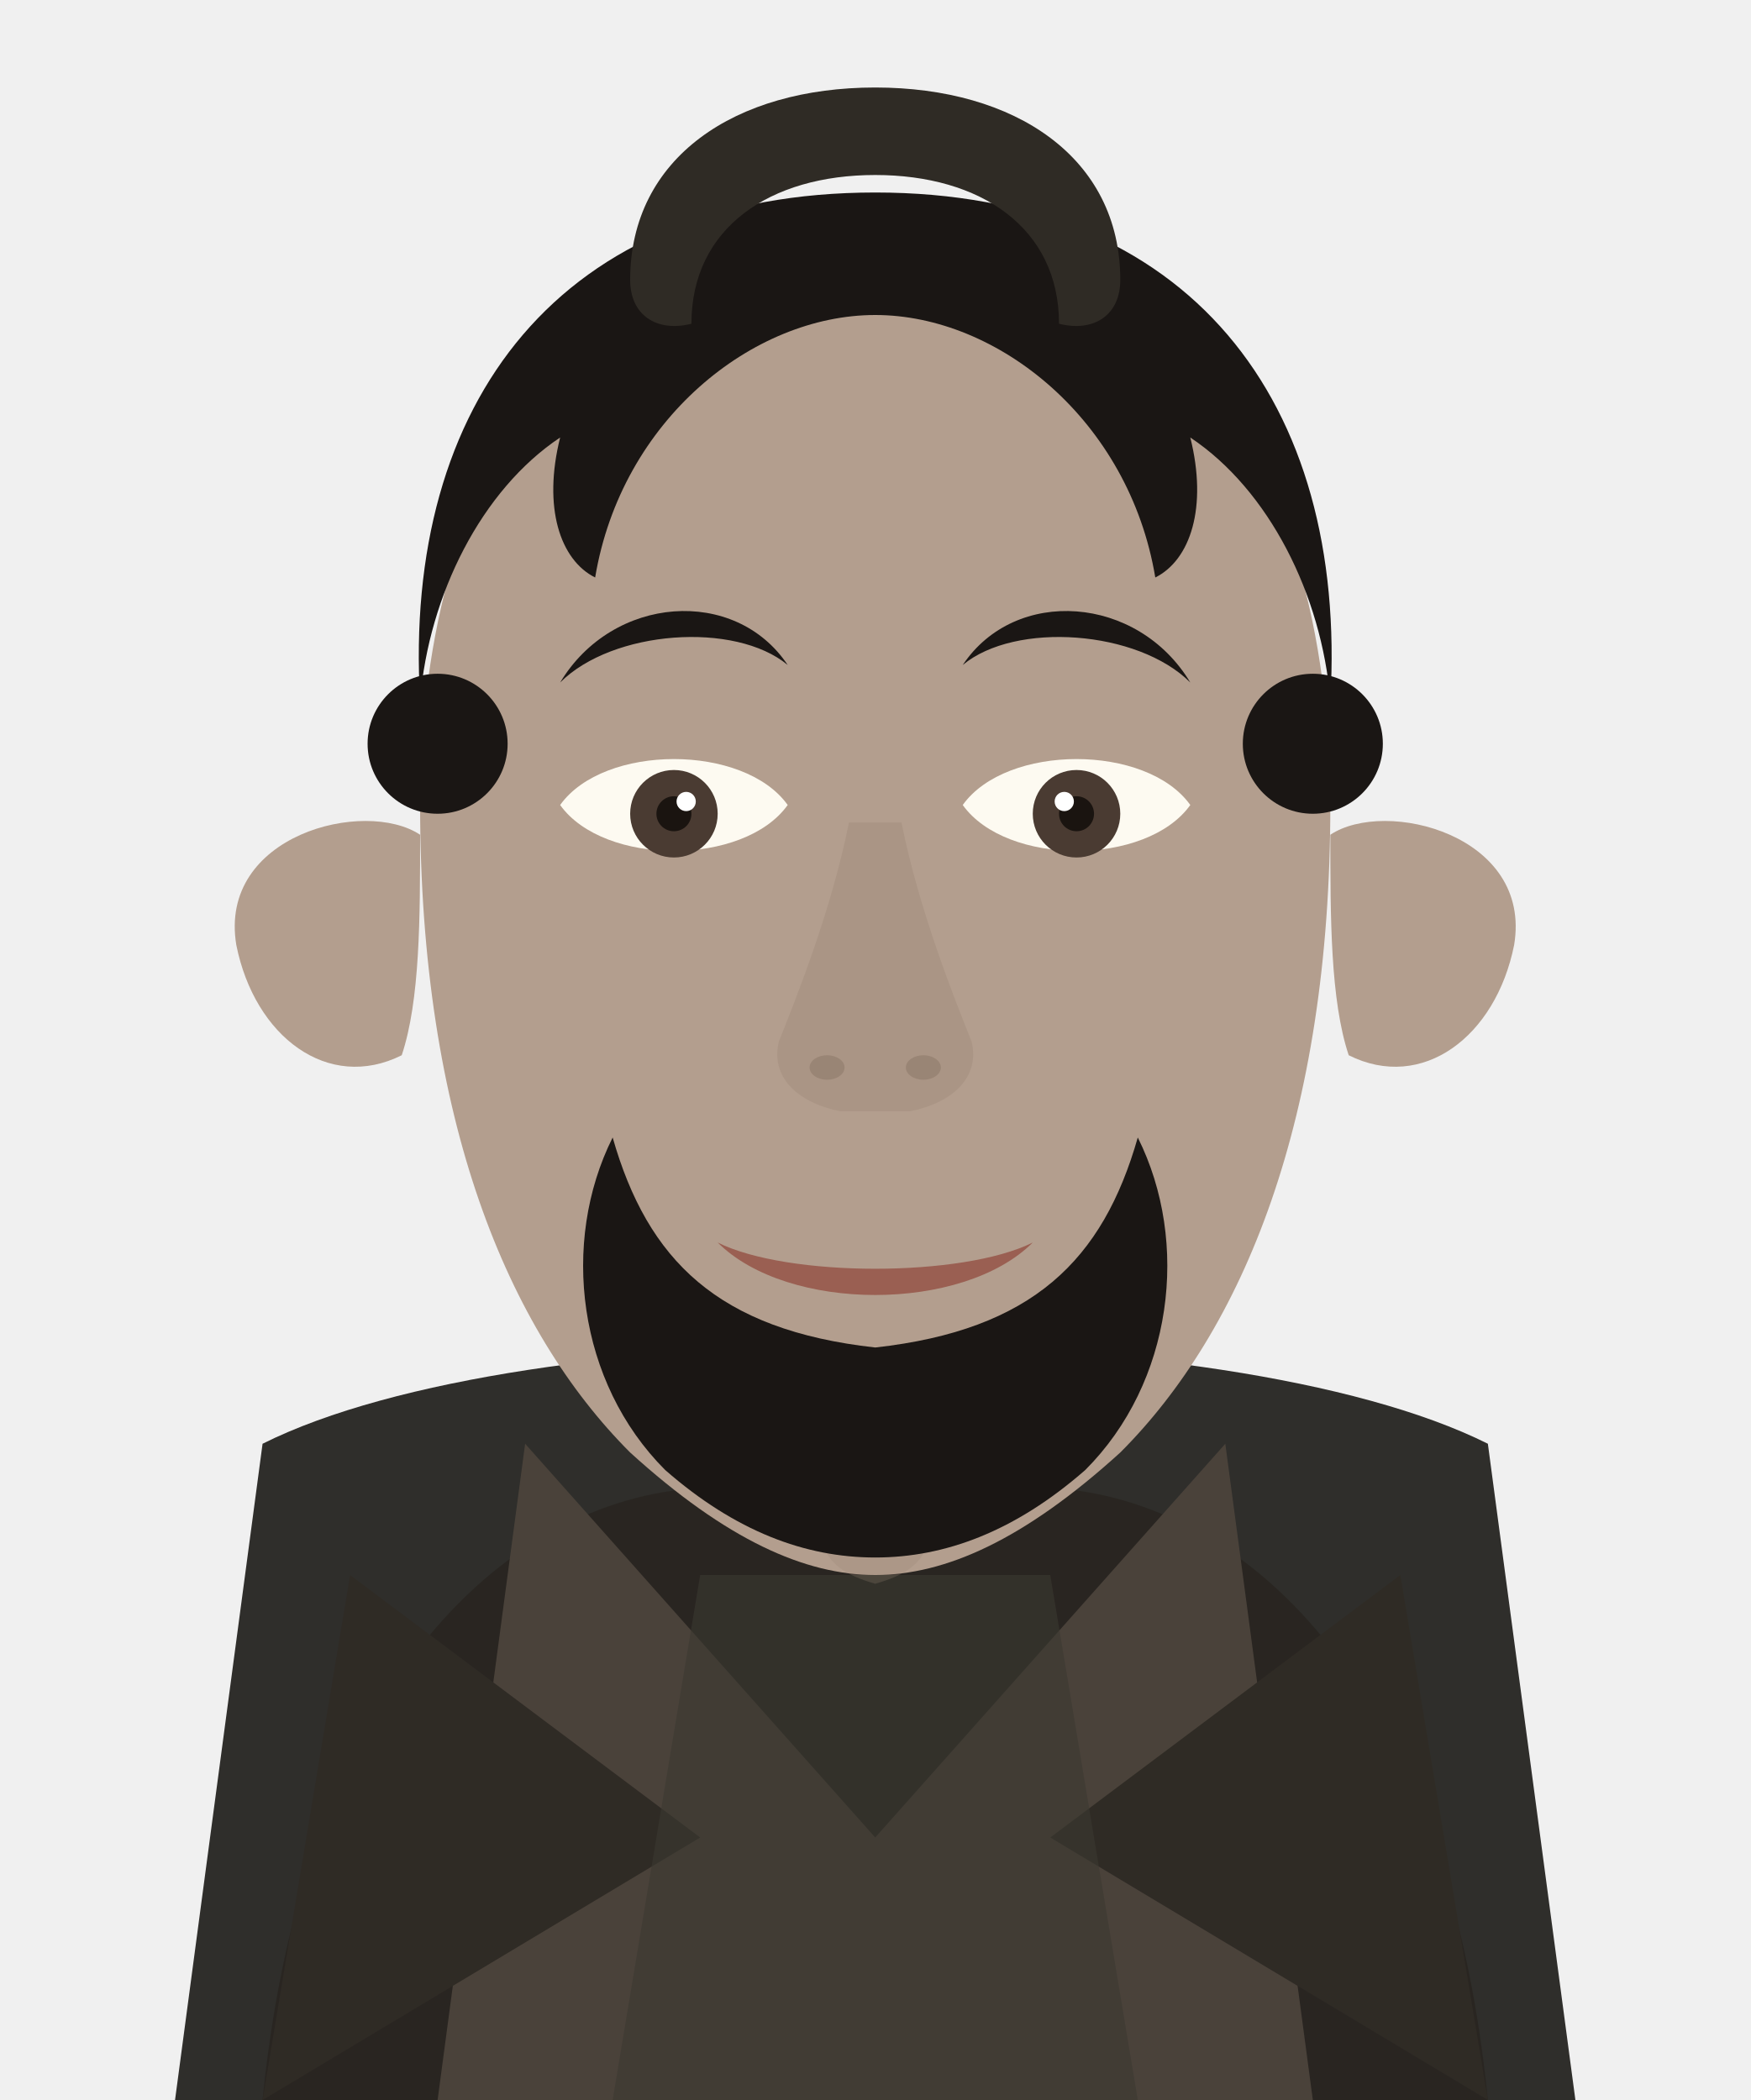
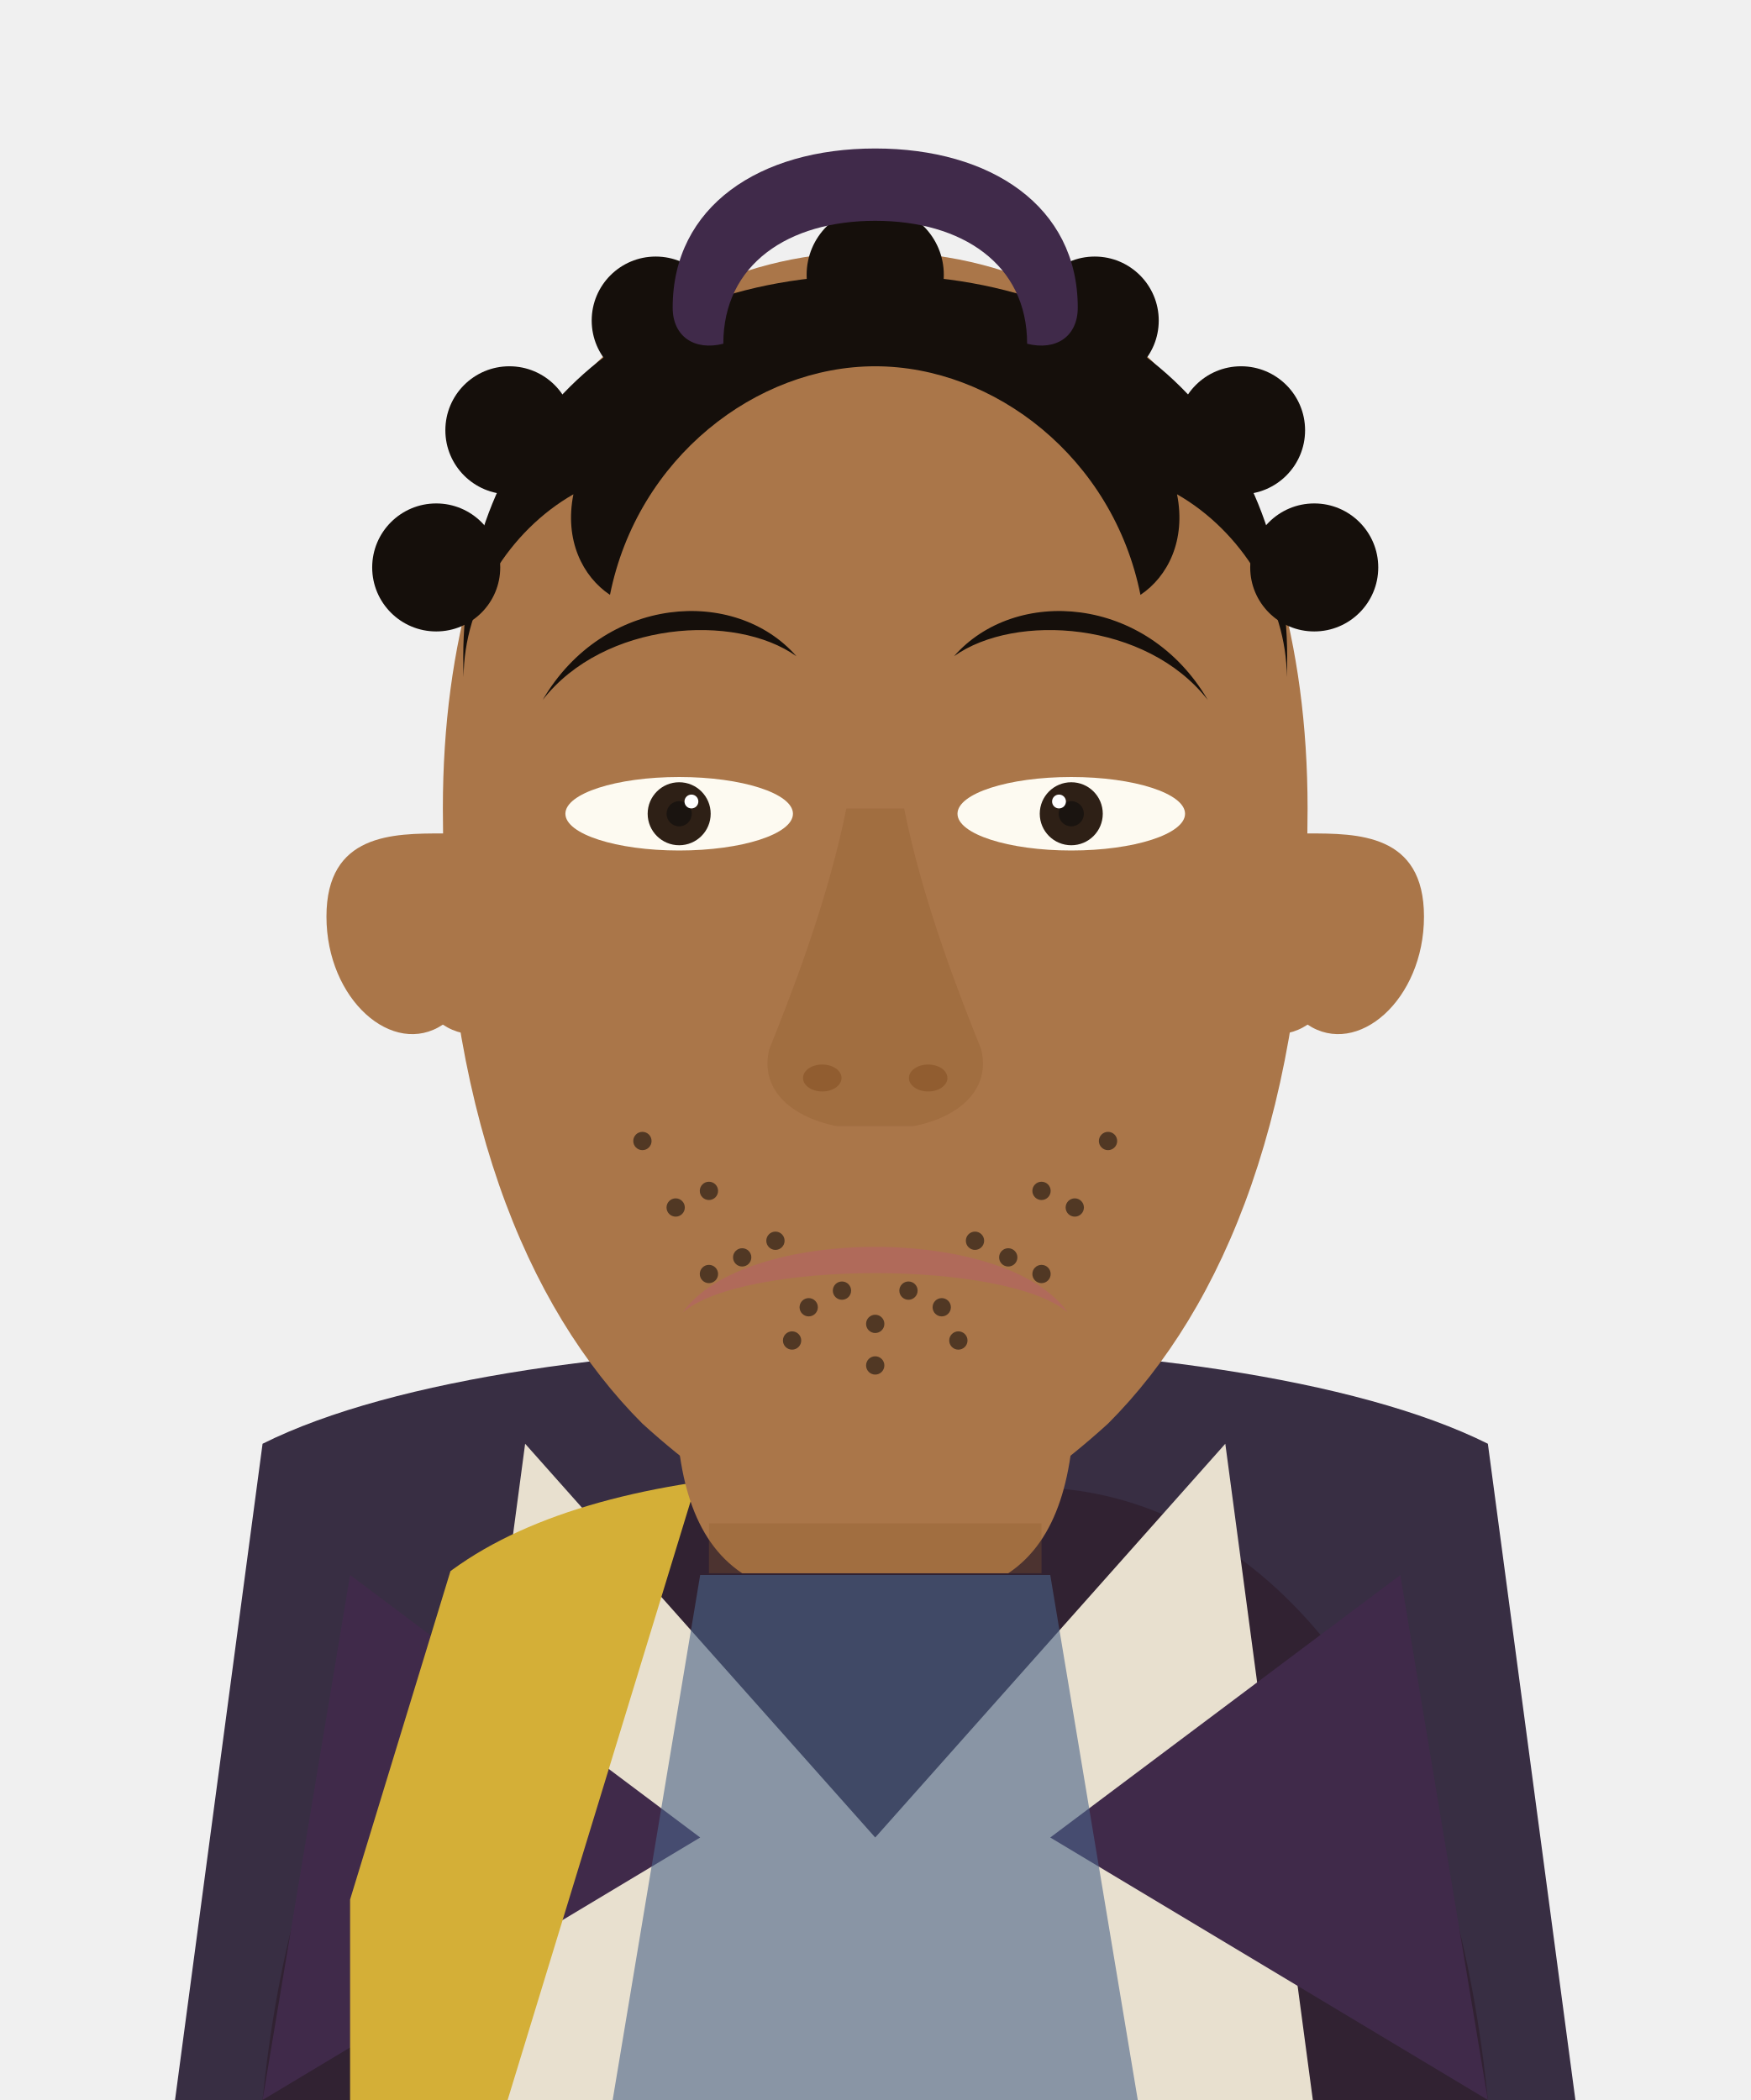
<svg xmlns="http://www.w3.org/2000/svg" viewBox="0 0 200 240" width="100%" height="100%">
-   <path d="M82,145 L82,185 C90,195 110,195 118,185 L118,145 Z" fill="#b39e8e" />
-   <path d="M82,145 L82,165 C90,175 110,175 118,165 L118,145 Z" fill="#958070" opacity="0.5" />
-   <path d="M30,240 C35,190 60,170 82,170 L118,170 C140,170 165,190 170,240 Z" fill="#b39e8e" />
-   <path d="M20,240 L30,165 C60,150 140,150 170,165 L180,240 Z" fill="#1a1815" opacity="0.9" />
-   <path d="M50,240 L60,165 L100,210 L140,165 L150,240 Z" fill="#4a423a" />
-   <path d="M30,240 L40,180 L80,210 L30,240 Z" fill="#2f2b25" />
-   <path d="M170,240 L160,180 L120,210 L170,240 Z" fill="#2f2b25" />
-   <path d="M70,240 L80,180 L120,180 L130,240 Z" fill="#3b3831" opacity="0.6" />
-   <g transform="translate(48, 108) scale(1.05) translate(-48, -108)">
-     <path d="M48,96 C42,92 26,96 28,108 C30,118 38,124 46,120 C48,114 48,105 48,96 Z" fill="#b39e8e" />
+   <path d="M82,145 L82,185 C90,195 110,195 118,185 L118,145 Z" fill="#aa7649" />
+   <path d="M82,145 L82,165 C90,175 110,175 118,165 L118,145 Z" fill="#8c582b" opacity="0.5" />
+   <path d="M30,240 C35,190 60,170 82,170 L118,170 C140,170 165,190 170,240 Z" fill="#aa7649" />
+   <path d="M20,240 L30,165 C60,150 140,150 170,165 L180,240 Z" fill="#241830" opacity="0.9" />
+   <path d="M50,240 L60,165 L100,210 L140,165 L150,240 Z" fill="#e8e0cf" />
+   <path d="M30,240 L40,180 L80,210 L30,240 Z" fill="#402a4a" />
+   <path d="M170,240 L160,180 L120,210 L170,240 Z" fill="#402a4a" />
+   <path d="M70,240 L80,180 L120,180 L130,240 Z" fill="#4a6288" opacity="0.6" />
+   <clipPath id="garmentClip">
+     <path d="M40,240 L40,202 C40,178 66,168 100,168 C134,168 160,178 160,202 L160,240 Z" />
+   </clipPath>
+   <g clip-path="url(#garmentClip)">
+     <path d="M55,168 L80,168 L58,240 L33,240 Z" fill="#d4af37" />
  </g>
-   <g transform="translate(152, 108) scale(1.05) translate(-152, -108)">
-     <path d="M152,96 C158,92 174,96 172,108 C170,118 162,124 154,120 C152,114 152,105 152,96 Z" fill="#b39e8e" />
+   <g transform="translate(100,100) scale(0.95) translate(-100,-100)">
+     <g transform="translate(48,95) scale(1) translate(-48,-95)">
+       <path d="M48,95 C42,95 34,95 34,105 C34,115 42,122 48,118 C54,122 62,115 62,105 C62,95 54,95 48,95 Z" fill="#aa7649" />
+     </g>
+     <g transform="translate(152,95) scale(1) translate(-152,-95)">
+       <path d="M152,95 C158,95 166,95 166,105 C166,115 158,122 152,118 C146,122 138,115 138,105 C138,95 146,95 152,95 Z" fill="#aa7649" />
+     </g>
  </g>
-   <g transform="translate(100, 110) scale(1) translate(-100, -110)">
-     <path d="M100,25 C132,25 152,52 152,92 C152,128 142,152 128,166 C117,176 108,180 100,180 C92,180 83,176 72,166 C58,152 48,128 48,92 C48,52 68,25 100,25 Z" fill="#b39e8e" />
+   <g transform="translate(100,100) scale(0.95) translate(-100,-100)">
+     <g transform="translate(100,30) scale(1.1) translate(-100,-30)" />
  </g>
-   <g transform="translate(100, 110) scale(1) translate(-100, -110)">
-     <path d="M93,164 L107,164 C107,176 107,179 100,181 C93,179 93,176 93,164 Z" fill="#978272" opacity="0.25" />
+   <g transform="translate(100,100) scale(0.95) translate(-100,-100)">
+     <path d="M100,25 C132,25 152,52 152,92 C152,128 142,152 128,166 C117,176 108,180 100,180 C92,180 83,176 72,166 C58,152 48,128 48,92 C48,52 68,25 100,25 Z" fill="#aa7649" />
  </g>
-   <path d="M70,130 C64,142 66,158 76,168 C84,175 92,178 100,178 C108,178 116,175 124,168 C134,158 136,142 130,130 C126,144 118,152 100,154 C82,152 74,144 70,130 Z" fill="#1a1614" />
-   <path d="M82,142 C90,146 110,146 118,142 C110,150 90,150 82,142 Z" fill="#9a5f52" />
-   <g transform="translate(100,110) scale(1) translate(-100,-110)">
-     <path d="M97,94 C95,104 91,114 89,119 C88,123 91,126 96,127 L104,127 C109,126 112,123 111,119 C109,114 105,104 103,94 Z" fill="#978272" opacity="0.32" />
-     <ellipse cx="94.5" cy="122" rx="2" ry="1.4" fill="#978272" opacity="0.85" />
-     <ellipse cx="105.5" cy="122" rx="2" ry="1.4" fill="#978272" opacity="0.85" />
+   <g transform="translate(100,100) scale(0.95) translate(-100,-100)">
+     <path d="M76,162 L124,162 C124,172 122,180 116,184 L84,184 C78,180 76,172 76,162 Z" fill="#aa7649" />
+     <path d="M80,178 L120,178 L120,184 L80,184 Z" fill="#8e5a2d" opacity="0.3" />
  </g>
-   <path d="M64,78 C70,68 84,67 90,76 C84,71 70,72 64,78 Z" fill="#1a1614" />
+   <g transform="translate(100,100) scale(0.95) translate(-100,-100)">
+     <circle cx="72" cy="132" r="1.1" fill="#150f0b" opacity="0.6" />
+     <circle cx="80" cy="138" r="1.1" fill="#150f0b" opacity="0.6" />
+     <circle cx="88" cy="144" r="1.1" fill="#150f0b" opacity="0.6" />
+     <circle cx="96" cy="150" r="1.1" fill="#150f0b" opacity="0.6" />
+     <circle cx="104" cy="150" r="1.1" fill="#150f0b" opacity="0.6" />
+     <circle cx="112" cy="144" r="1.1" fill="#150f0b" opacity="0.6" />
+     <circle cx="120" cy="138" r="1.1" fill="#150f0b" opacity="0.6" />
+     <circle cx="128" cy="132" r="1.1" fill="#150f0b" opacity="0.6" />
+     <circle cx="76" cy="140" r="1.1" fill="#150f0b" opacity="0.6" />
+     <circle cx="84" cy="146" r="1.1" fill="#150f0b" opacity="0.6" />
+     <circle cx="92" cy="152" r="1.1" fill="#150f0b" opacity="0.6" />
+     <circle cx="100" cy="154" r="1.1" fill="#150f0b" opacity="0.6" />
+     <circle cx="108" cy="152" r="1.1" fill="#150f0b" opacity="0.6" />
+     <circle cx="116" cy="146" r="1.1" fill="#150f0b" opacity="0.6" />
+     <circle cx="124" cy="140" r="1.1" fill="#150f0b" opacity="0.6" />
+     <circle cx="80" cy="148" r="1.1" fill="#150f0b" opacity="0.6" />
+     <circle cx="90" cy="156" r="1.1" fill="#150f0b" opacity="0.6" />
+     <circle cx="100" cy="159" r="1.1" fill="#150f0b" opacity="0.6" />
+     <circle cx="110" cy="156" r="1.1" fill="#150f0b" opacity="0.6" />
+     <circle cx="120" cy="148" r="1.1" fill="#150f0b" opacity="0.6" />
+   </g>
+   <path d="M78,150 C85,140 115,140 122,150 C115,144 85,144 78,150 Z" fill="#b06a5a" />
+   <g transform="translate(100,110) scale(1.1) translate(-100,-110)">
+     <path d="M97,94 C95,104 91,114 89,119 C88,123 91,126 96,127 L104,127 C109,126 112,123 111,119 C109,114 105,104 103,94 Z" fill="#8e5a2d" opacity="0.32" />
+     <ellipse cx="94.5" cy="122" rx="2" ry="1.4" fill="#8e5a2d" opacity="0.85" />
+     <ellipse cx="105.5" cy="122" rx="2" ry="1.4" fill="#8e5a2d" opacity="0.85" />
+   </g>
+   <path d="M62,80 C69,68 84,67 91,75 C84,70 69,71 62,80 Z" fill="#150f0b" />
  <g transform="translate(200,0) scale(-1,1)">
-     <path d="M64,78 C70,68 84,67 90,76 C84,71 70,72 64,78 Z" fill="#1a1614" />
+     <path d="M62,80 C69,68 84,67 91,75 C84,70 69,71 62,80 Z" fill="#150f0b" />
  </g>
-   <path d="M64,92 C69,85 85,85 90,92 C85,99 69,99 64,92 Z" fill="#fdfaf1" />
-   <circle cx="77" cy="93" r="5" fill="#4a3b32" />
-   <circle cx="77" cy="93" r="2" fill="#1a1410" />
-   <circle cx="78.4" cy="91.6" r="1.1" fill="#ffffff" />
+   <ellipse cx="77.6" cy="93" rx="13" ry="4.2" fill="#fdfaf1" />
+   <circle cx="77.6" cy="93" r="3.6" fill="#2e2016" />
+   <circle cx="77.6" cy="93" r="1.44" fill="#1a1410" />
+   <circle cx="79" cy="91.6" r="0.792" fill="#ffffff" />
  <g transform="translate(200,0) scale(-1,1)">
-     <path d="M64,92 C69,85 85,85 90,92 C85,99 69,99 64,92 Z" fill="#fdfaf1" />
-     <circle cx="77" cy="93" r="5" fill="#4a3b32" />
-     <circle cx="77" cy="93" r="2" fill="#1a1410" />
-     <circle cx="78.4" cy="91.6" r="1.1" fill="#ffffff" />
+     <ellipse cx="77.6" cy="93" rx="13" ry="4.2" fill="#fdfaf1" />
+     <circle cx="77.6" cy="93" r="3.6" fill="#2e2016" />
+     <circle cx="77.6" cy="93" r="1.44" fill="#1a1410" />
+     <circle cx="79" cy="91.6" r="0.792" fill="#ffffff" />
  </g>
-   <path d="M100,22 C136,22 154,46 152,80 C151,68 145,56 136,50 C138,58 136,64 132,66 C129,48 114,36 100,36 C86,36 71,48 68,66 C64,64 62,58 64,50 C55,56 49,68 48,80 C46,46 64,22 100,22 Z" fill="#1a1614" />
-   <circle cx="50" cy="85" r="8" fill="#1a1614" />
-   <circle cx="150" cy="85" r="8" fill="#1a1614" />
-   <path d="M72,32 C72,18 84,10 100,10 C116,10 128,18 128,32 C128,36 125,38 121,37 C121,26 112,20 100,20 C88,20 79,26 79,37 C75,38 72,36 72,32 Z" fill="#2f2b25" />
+   <g transform="translate(100,100) scale(0.95) translate(-100,-100)">
+     <g transform="translate(100,30) scale(1.1) translate(-100,-30)">
+       <path d="M100,28 C130,28 146,48 145,72 C145,64 140,56 133,52 C134,57 132,61 129,63 C126,48 113,38 100,38 C87,38 74,48 71,63 C68,61 66,57 67,52 C60,56 55,64 55,72 C54,48 70,28 100,28 Z" fill="#150f0b" />
+       <circle cx="52" cy="60" r="7" fill="#150f0b" />
+       <circle cx="60" cy="45" r="7" fill="#150f0b" />
+       <circle cx="76" cy="33" r="7" fill="#150f0b" />
+       <circle cx="100" cy="28" r="7.5" fill="#150f0b" />
+       <circle cx="124" cy="33" r="7" fill="#150f0b" />
+       <circle cx="140" cy="45" r="7" fill="#150f0b" />
+       <circle cx="148" cy="60" r="7" fill="#150f0b" />
+     </g>
+   </g>
+   <g transform="translate(100,100) scale(0.95) translate(-100,-100)">
+     <g transform="translate(100,30) scale(0.87) translate(-100,-30)">
+       <path d="M72,32 C72,18 84,10 100,10 C116,10 128,18 128,32 C128,36 125,38 121,37 C121,26 112,20 100,20 C88,20 79,26 79,37 C75,38 72,36 72,32 Z" fill="#402a4a" />
+     </g>
+   </g>
</svg>
